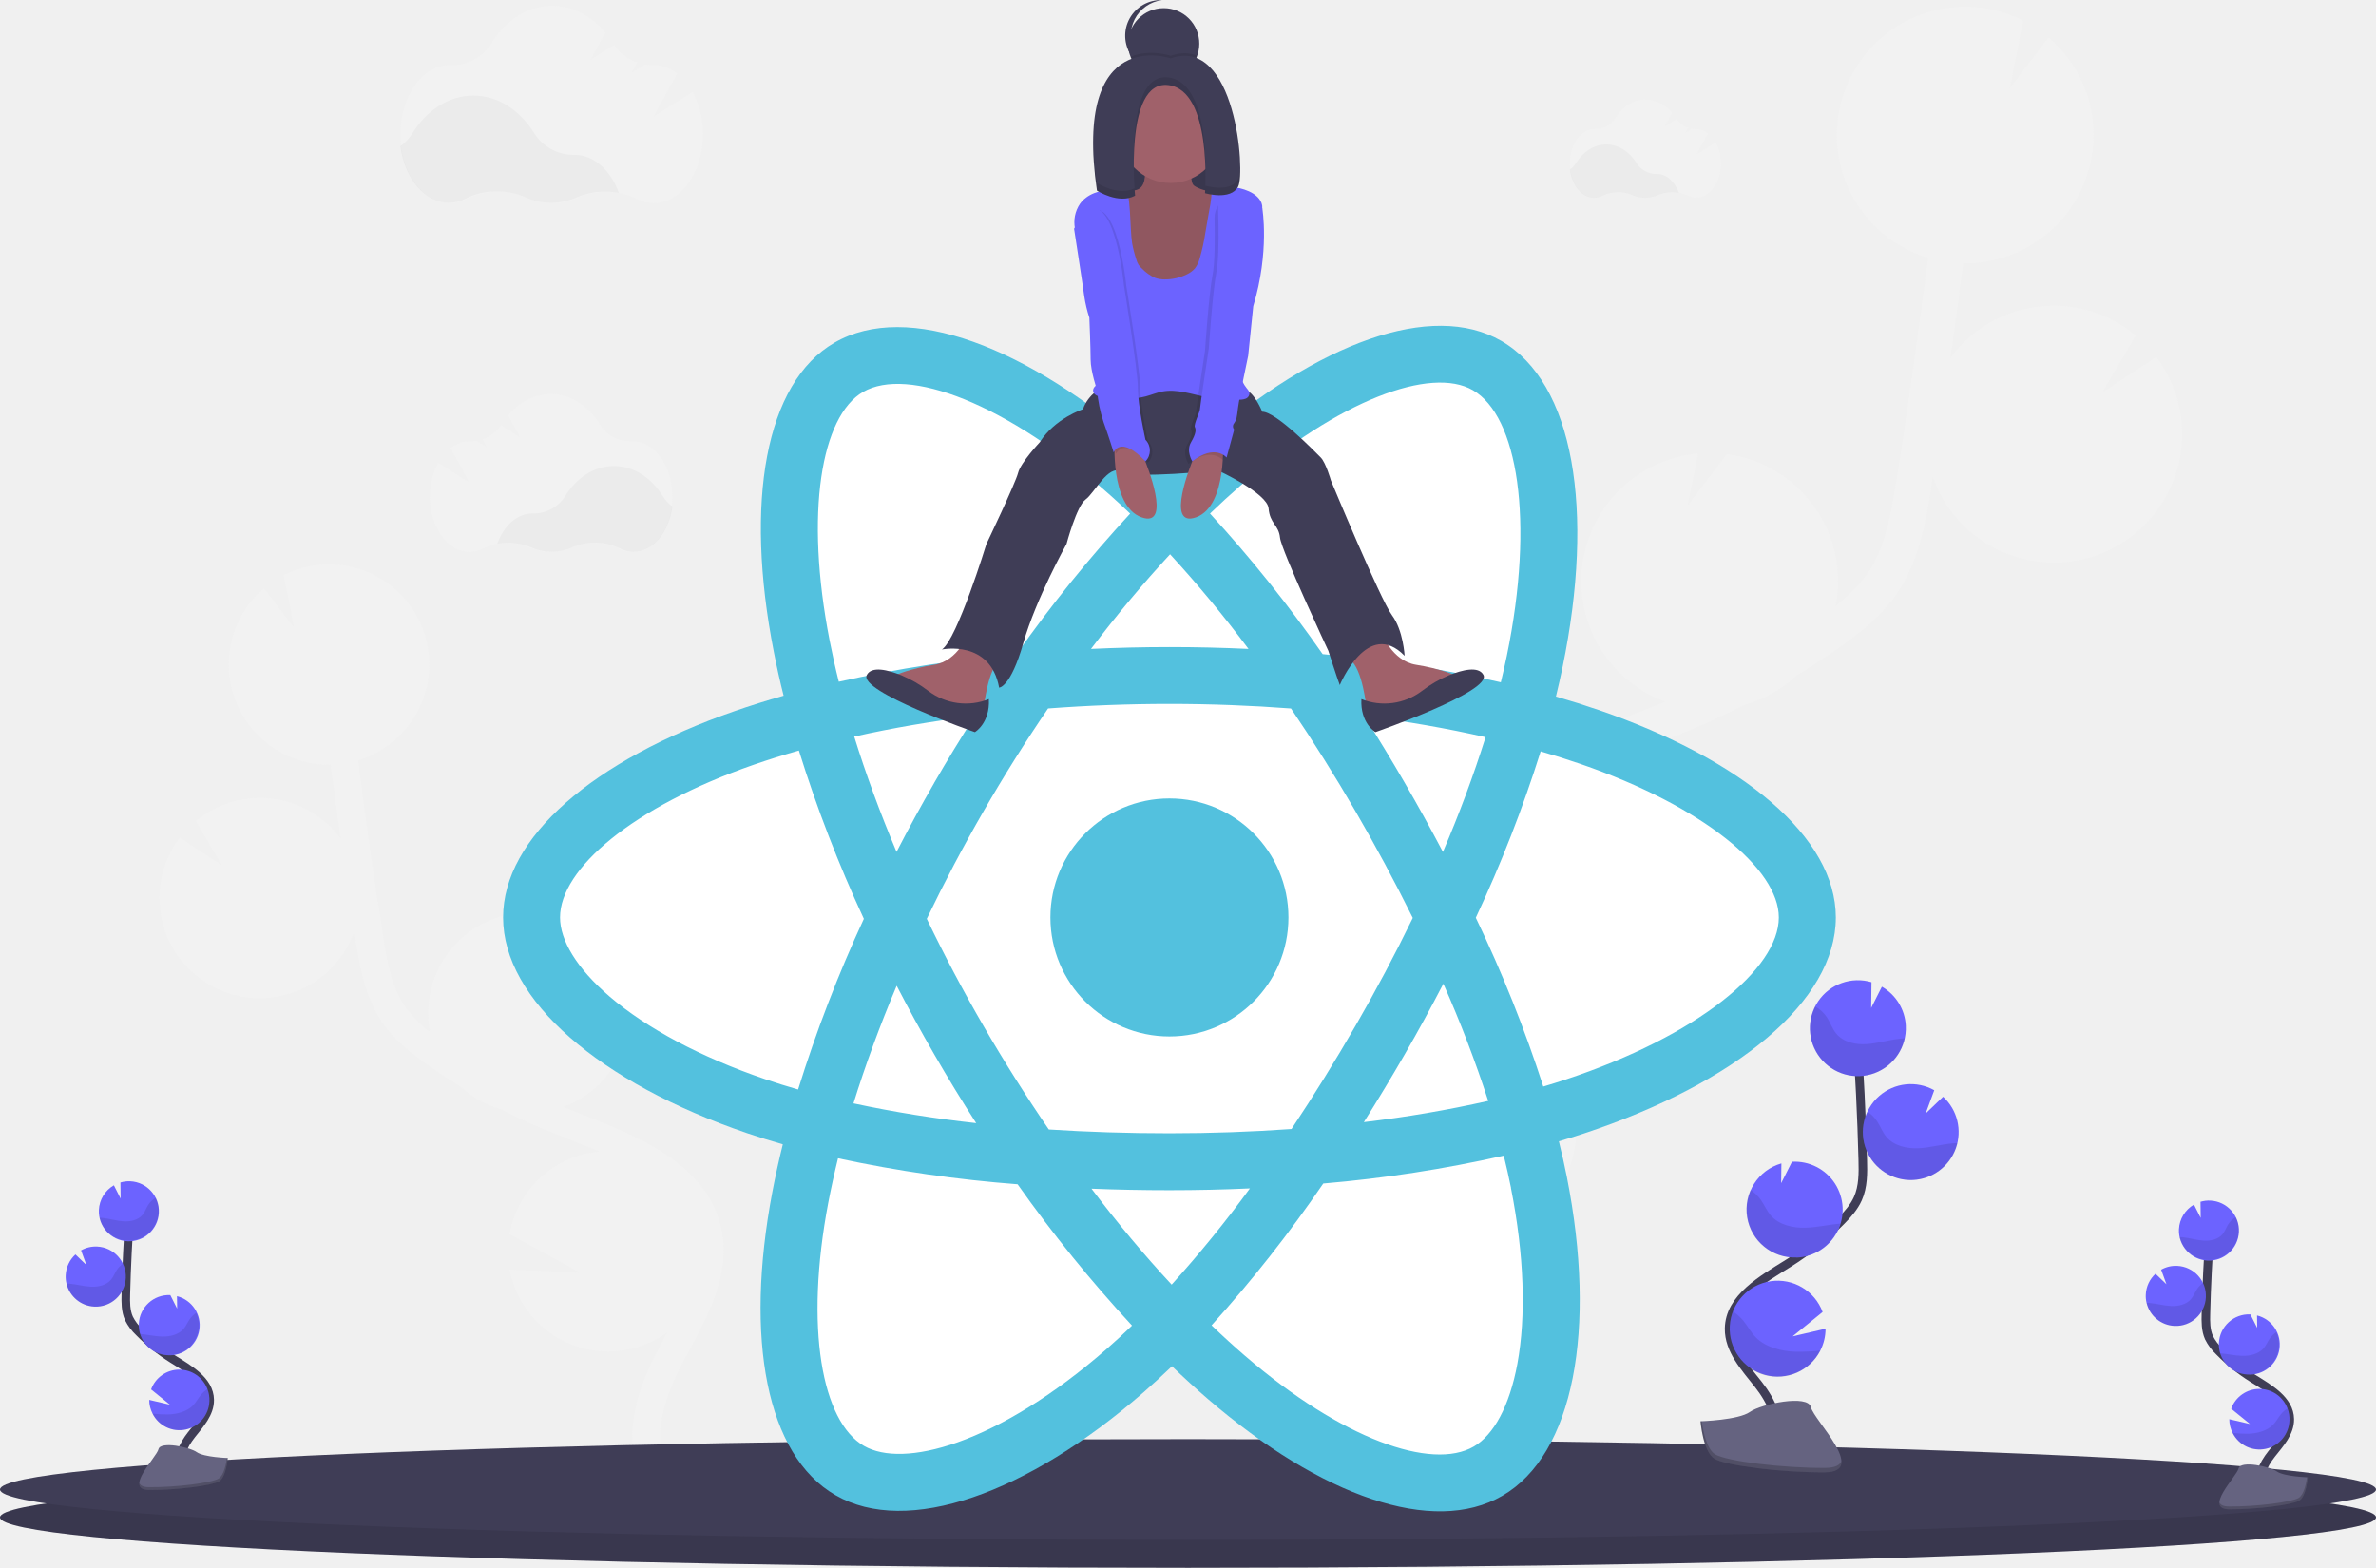
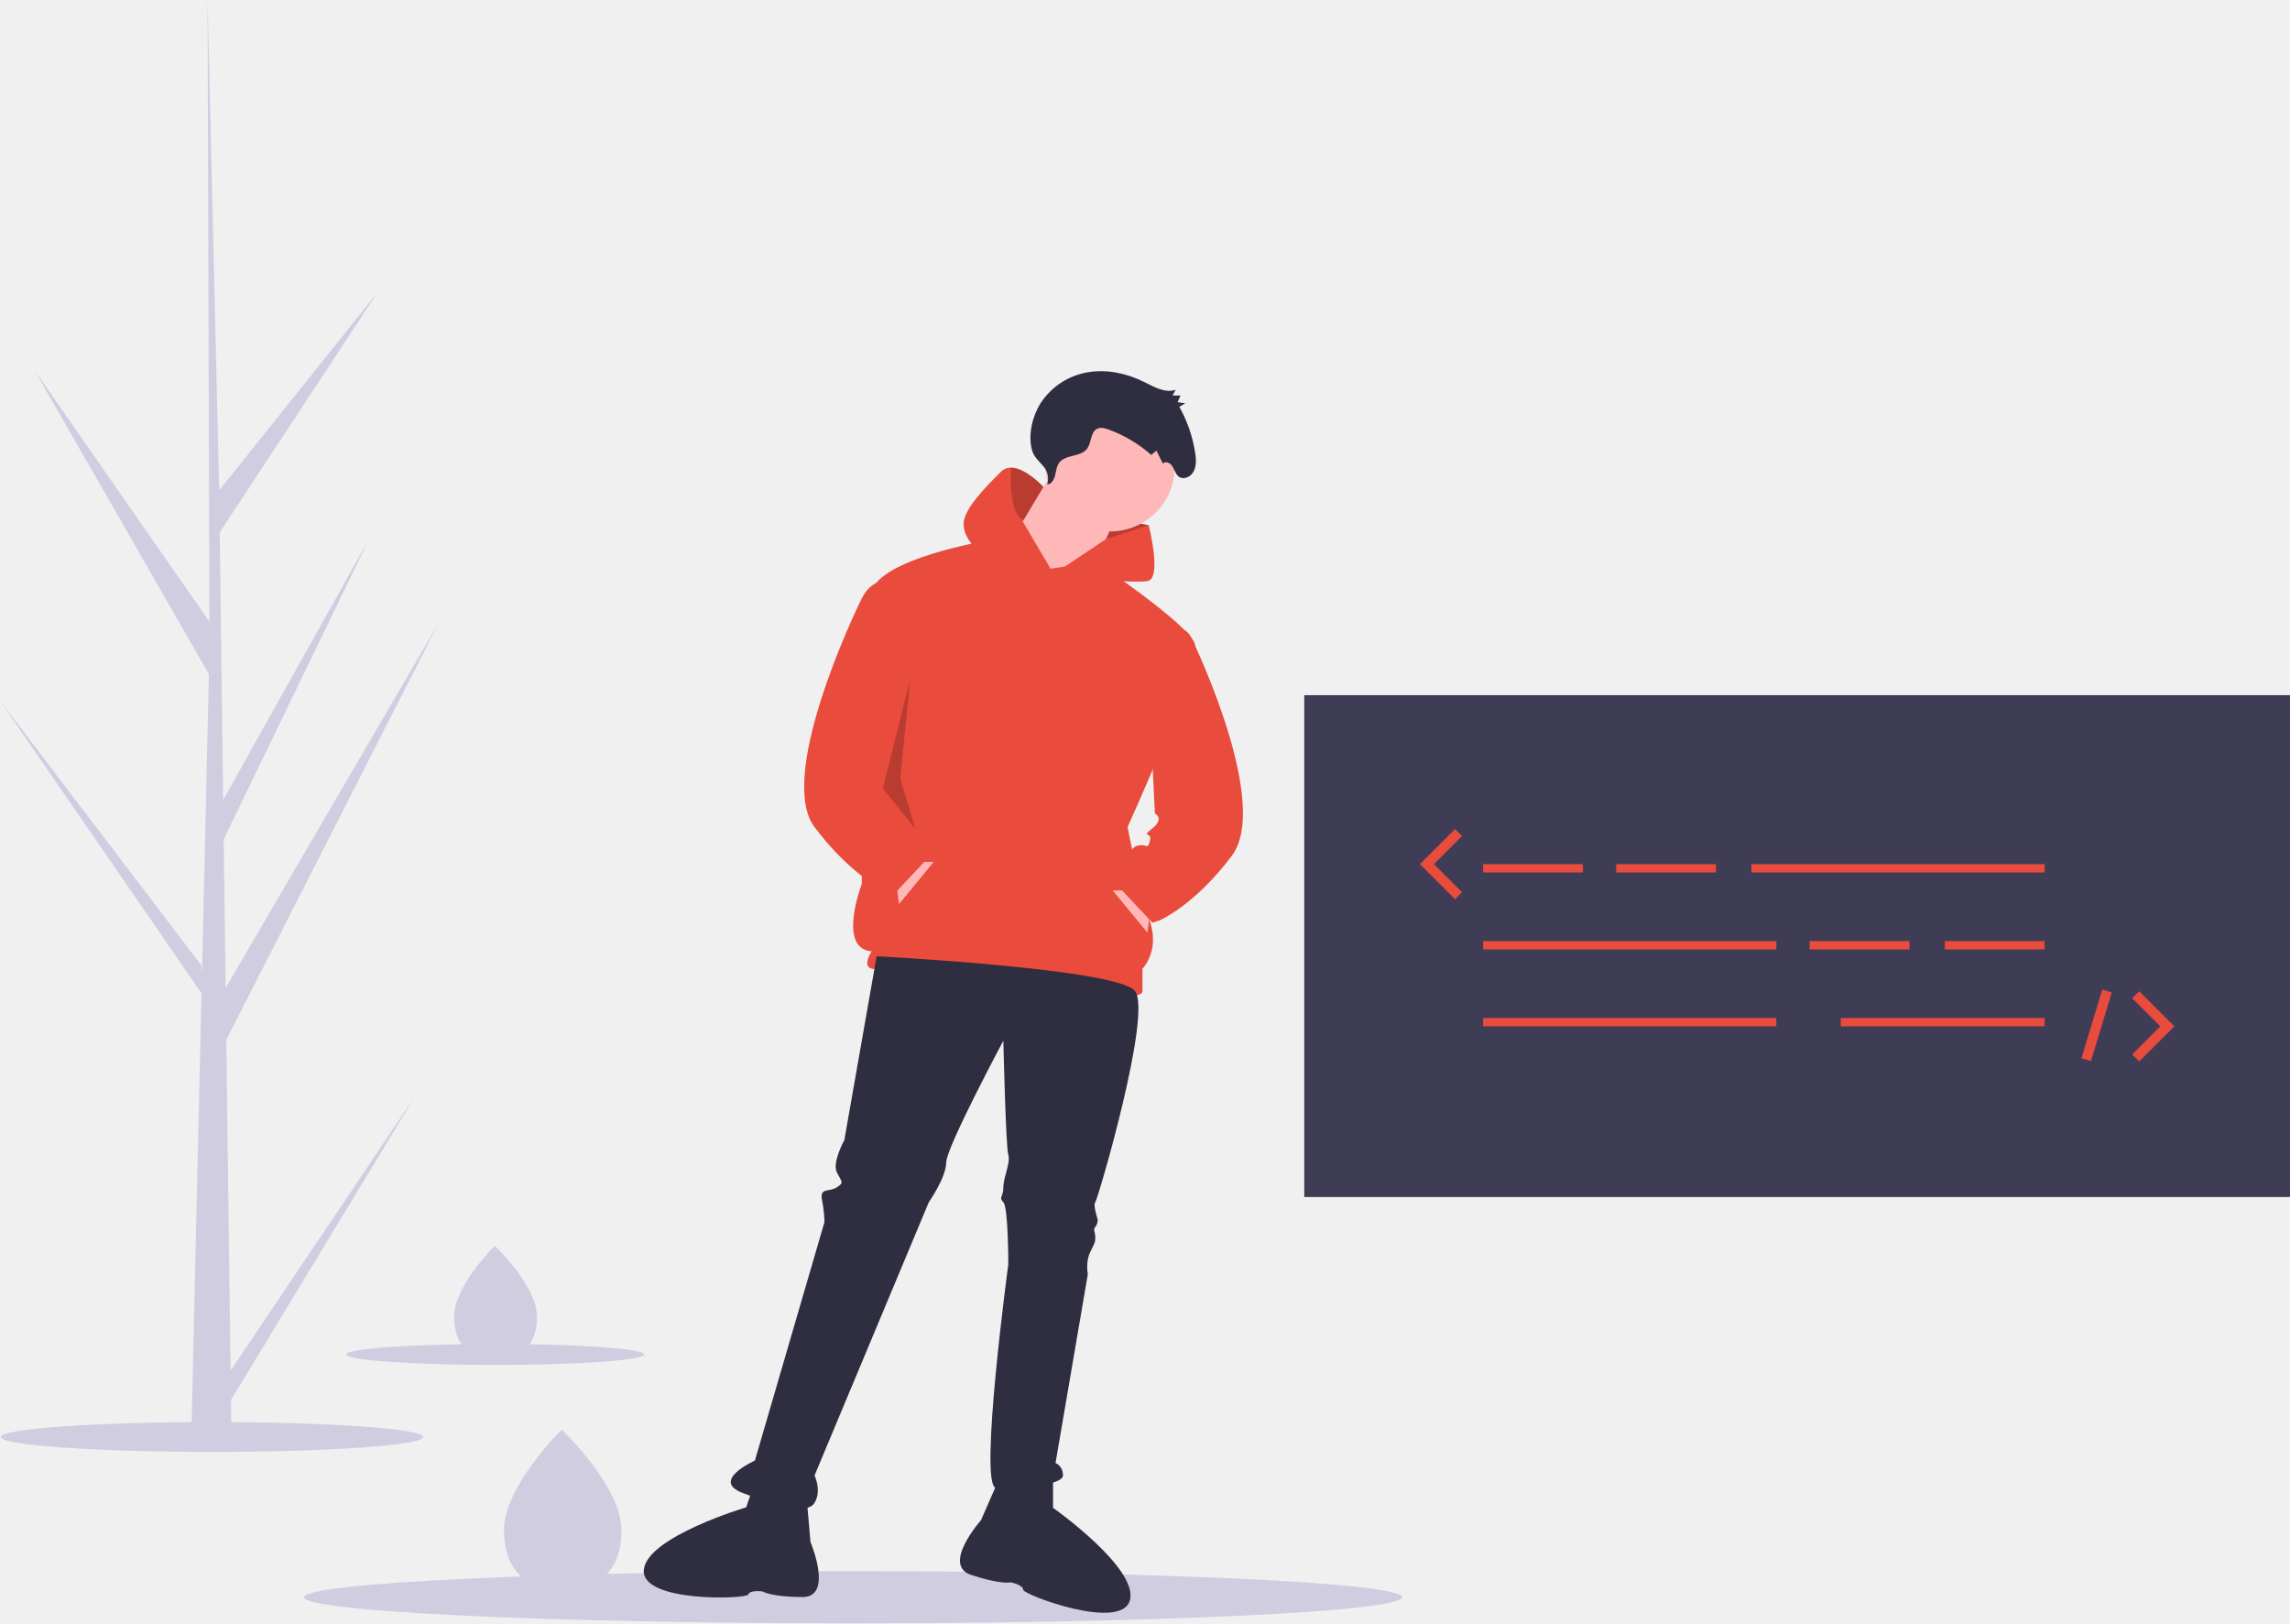
- <svg xmlns="http://www.w3.org/2000/svg" id="a75d69e6-d07c-4db3-9c83-72b2470e5561" data-name="Layer 1" width="1108" height="731.18" viewBox="0 0 1108 731.18">
-   <path d="M813.68,415.2l6.89-2.7c.66-.26,1.31-.54,2-.81a59.85,59.85,0,0,1,15.28-115.77l-4.8,24.2,18.22-23.92.16,0a59.87,59.87,0,0,1,51.16,67.45c-.15,1.13-.39,2.23-.6,3.34,5.61-4.43,10.87-9.32,14.81-15,8-11.54,10.71-25.76,13.47-43.17,5.47-34.48,10.4-69.34,14.84-104.18a59.83,59.83,0,0,1-42-65.36c.25-1.82.6-3.59,1-5.34.1-.44.2-.88.31-1.31.43-1.69.91-3.35,1.47-5,.09-.27.21-.52.3-.78.5-1.37,1-2.72,1.65-4,.22-.5.44-1,.67-1.47.69-1.43,1.42-2.83,2.22-4.19.27-.45.56-.88.83-1.33.62-1,1.27-2,1.94-2.93.36-.5.71-1,1.08-1.49l.27-.39,0,0a59.81,59.81,0,0,1,74.64-17l-6.24,31.49,18-23.64a59.5,59.5,0,0,1,16.32,68.62h.07c-.17.4-.38.78-.55,1.18-.33.74-.67,1.47-1,2.2-.46.93-1,1.84-1.45,2.74-.38.68-.75,1.36-1.16,2-.59,1-1.23,1.9-1.87,2.83-.38.54-.73,1.1-1.12,1.63-1,1.39-2.12,2.72-3.26,4-.4.45-.83.86-1.25,1.3-.81.86-1.62,1.71-2.48,2.52-.53.5-1.09,1-1.64,1.46-.79.7-1.6,1.38-2.43,2-.59.47-1.19.92-1.79,1.36-.87.63-1.75,1.22-2.64,1.81-.6.39-1.2.78-1.81,1.15-1,.61-2.05,1.17-3.1,1.72-.53.27-1,.57-1.59.83-1.58.77-3.2,1.48-4.85,2.11-.31.12-.64.21-.95.32-1.38.5-2.77,1-4.18,1.35-.61.17-1.23.31-1.85.46-1.15.28-2.31.54-3.48.76q-1,.18-2.07.33c-1.15.17-2.31.3-3.48.4-.69.06-1.37.12-2.07.16-1.26.06-2.53.07-3.8.06a2.08,2.08,0,0,0-.25,0q-2.82,22-5.92,44A59.82,59.82,0,0,1,1042,240.88l-15.68,26.58,25.21-16.59a59.68,59.68,0,0,1,11.5,44.16,58.76,58.76,0,0,1-4.5,15.94,59.83,59.83,0,0,1-111.19-4c-.23,1.48-.45,3-.68,4.46-2.44,15.35-5.47,34.46-16.23,50-7.29,10.56-17.33,18.36-27.09,25.22q-9.52,6.7-19.48,12.77a59.85,59.85,0,0,1-24.53,13.74q-16,8.19-32.69,14.81l-6.95,2.72c-6.25,2.44-12.65,4.94-19,7.6,1,.09,2,.17,3,.3a59.9,59.9,0,0,1,50.86,49.05l-42.31,23.11,42.18-1.89A59.16,59.16,0,0,1,843,534.54a59.87,59.87,0,0,1-82.7,11.74l2.1,3.91c1.4,2.58,2.78,5.15,4.12,7.7,18.33,34.74,19.66,64.74,3.75,84.49l-13-10.45c15.49-19.22,3.2-49.77-5.5-66.27-1.32-2.5-2.68-5-4-7.56C736,536.27,722.65,511.53,728,485.2,736,445.5,779.05,428.7,813.68,415.2Z" transform="translate(-46 -84.41)" fill="#f2f2f2" />
-   <path d="M315.6,603.42l-5.38-2.11c-.52-.2-1-.43-1.54-.63a46.75,46.75,0,0,0-11.94-90.42l3.75,18.9-14.22-18.68h-.13a46.76,46.76,0,0,0-40,52.68c.12.89.31,1.74.47,2.61a55.84,55.84,0,0,1-11.56-11.73c-6.23-9-8.37-20.12-10.53-33.71C220.29,493.4,216.45,466.18,213,439a46.72,46.72,0,0,0,32.77-51.05c-.2-1.42-.47-2.8-.79-4.17l-.24-1c-.34-1.32-.71-2.62-1.15-3.88-.07-.21-.16-.41-.24-.61-.39-1.07-.82-2.12-1.28-3.15-.18-.38-.35-.77-.53-1.15-.54-1.11-1.11-2.2-1.73-3.26-.21-.36-.44-.7-.65-1-.49-.78-1-1.55-1.52-2.29-.28-.39-.55-.79-.84-1.17l-.21-.3h0a46.76,46.76,0,0,0-58.29-13.32l4.88,24.6-14.07-18.46a46.48,46.48,0,0,0-12.75,53.59h-.05c.13.31.29.61.43.92.26.58.52,1.15.8,1.72q.54,1.08,1.14,2.13c.29.54.58,1.07.9,1.59.46.75,1,1.48,1.46,2.21.3.42.57.86.88,1.27.8,1.08,1.65,2.12,2.54,3.13.31.35.65.67,1,1,.63.67,1.27,1.33,1.94,2,.41.4.85.77,1.28,1.14q.93.83,1.89,1.59c.46.36.93.71,1.4,1.06.68.49,1.37,1,2.06,1.41.47.31.94.61,1.42.9.79.48,1.6.91,2.42,1.34.42.22.82.45,1.24.66,1.24.6,2.5,1.15,3.79,1.64.24.1.5.16.74.25,1.07.39,2.16.75,3.27,1.06.47.13,1,.24,1.44.35.9.22,1.8.43,2.72.6l1.61.26c.9.13,1.81.23,2.72.31.54.05,1.07.09,1.62.12,1,.05,2,.06,3,.05h.19q2.2,17.22,4.62,34.41a46.71,46.71,0,0,0-67.48-8.14L149.49,488l-19.68-12.95a46.57,46.57,0,0,0-9,34.49A45.8,45.8,0,0,0,124.34,522a46.73,46.73,0,0,0,86.84-3.12c.18,1.15.35,2.32.53,3.48,1.9,12,4.27,26.92,12.67,39.08,5.7,8.24,13.54,14.33,21.16,19.69q7.44,5.24,15.21,10a46.88,46.88,0,0,0,19.16,10.74c8.32,4.26,16.84,8.14,25.54,11.56l5.42,2.13c4.88,1.9,9.88,3.85,14.81,5.93-.78.07-1.57.13-2.36.24A46.77,46.77,0,0,0,283.6,660l33,18-32.94-1.47a46.78,46.78,0,0,0,73.57,29.2c-.55,1-1.09,2-1.64,3.05-1.09,2-2.17,4-3.22,6-14.31,27.13-15.35,50.57-2.92,66l10.13-8.16c-12.1-15-2.5-38.87,4.3-51.76,1-1.95,2.09-3.92,3.16-5.9,9.19-17,19.61-36.37,15.46-56.94C376.29,627.08,342.64,614,315.6,603.42Z" transform="translate(-46 -84.41)" fill="#f2f2f2" />
-   <ellipse cx="554" cy="707.68" rx="554" ry="23.5" fill="#3f3d56" />
-   <ellipse cx="554" cy="707.68" rx="554" ry="23.5" opacity="0.1" />
-   <ellipse cx="554" cy="694.68" rx="554" ry="23.5" fill="#3f3d56" />
-   <path d="M131,770.73c-3-5.51.4-12.26,4.28-17.18s8.61-10,8.51-16.29c-.14-9-9.7-14.31-17.33-19.08a84.78,84.78,0,0,1-15.56-12.51,23,23,0,0,1-4.78-6.4c-1.58-3.52-1.53-7.52-1.43-11.38q.5-19.26,1.9-38.48" transform="translate(-46 -84.41)" fill="none" stroke="#3f3d56" stroke-miterlimit="10" stroke-width="4" />
-   <path d="M92.11,648.7a14,14,0,0,1,7-11.49l3.14,6.21-.09-7.52a13.86,13.86,0,0,1,4.62-.56A14,14,0,1,1,92.11,648.7Z" transform="translate(-46 -84.41)" fill="#6c63ff" />
-   <path d="M117.14,743.7a14,14,0,0,0,26.5-5.76,13.82,13.82,0,0,0-.91-5.69,14,14,0,0,0-26.27.15l8.77,7.13-9.64-2.24A13.89,13.89,0,0,0,117.14,743.7Z" transform="translate(-46 -84.41)" fill="#6c63ff" />
-   <path d="M124.07,716.45a14,14,0,0,0,4.46-27.54l.07,5.79-3.18-6.29h0a14,14,0,0,0-1.31,28.05Z" transform="translate(-46 -84.41)" fill="#6c63ff" />
-   <path d="M90,693.78a14,14,0,0,0,1.32-28,13.88,13.88,0,0,0-7.52,1.78l2.48,6.8-5.11-4.9a14,14,0,0,0-4.53,9.69A13.33,13.33,0,0,0,77,683,14,14,0,0,0,90,693.78Z" transform="translate(-46 -84.41)" fill="#6c63ff" />
-   <path d="M94,652.44c3.24.36,6.39,1.37,9.64,1.57s6.82-.58,8.88-3.1c1.11-1.37,1.66-3.09,2.59-4.57a10.08,10.08,0,0,1,3.54-3.33,14,14,0,1,1-26.24,9.32C92.94,652.35,93.47,652.39,94,652.44Z" transform="translate(-46 -84.41)" opacity="0.1" />
-   <path d="M90,693.78a14,14,0,0,0,13.35-20,10.4,10.4,0,0,0-2.82,2.83c-1,1.51-1.61,3.25-2.78,4.64-2.19,2.57-5.92,3.41-9.31,3.25s-6.66-1.11-10-1.42c-.47,0-.94-.08-1.41-.09A14,14,0,0,0,90,693.78Z" transform="translate(-46 -84.41)" opacity="0.1" />
-   <path d="M124.07,716.45a14,14,0,0,0,13.47-19.76,11.36,11.36,0,0,0-3,2.85c-1.09,1.54-1.77,3.31-3,4.73-2.36,2.64-6.34,3.57-9.93,3.48s-6.82-.93-10.28-1.19A14,14,0,0,0,124.07,716.45Z" transform="translate(-46 -84.41)" opacity="0.1" />
-   <path d="M117.14,743.7a14,14,0,0,0,26.5-5.76,13.82,13.82,0,0,0-.91-5.69,14,14,0,0,0-3.08,2.74c-1.34,1.63-2.21,3.47-3.76,5-2.87,2.82-7.5,4-11.62,4.09A62.35,62.35,0,0,1,117.14,743.7Z" transform="translate(-46 -84.41)" opacity="0.1" />
-   <path d="M152.19,764.39s-11.08-.34-14.41-2.72-17-5.22-17.87-1.4-16.65,19-4.14,19.06,29.06-2,32.39-4S152.19,764.39,152.19,764.39Z" transform="translate(-46 -84.41)" fill="#656380" />
-   <path d="M115.54,778c12.51.1,29.06-2,32.4-4,2.53-1.54,3.54-7.09,3.88-9.65l.37,0s-.7,8.93-4,11-19.89,4.08-32.39,4c-3.61,0-4.86-1.31-4.79-3.22C111.48,777.26,112.86,778,115.54,778Z" transform="translate(-46 -84.41)" opacity="0.2" />
-   <path d="M1101,779.73c-3-5.51.4-12.26,4.28-17.18s8.61-10,8.51-16.29c-.14-9-9.7-14.31-17.33-19.08a84.78,84.78,0,0,1-15.56-12.51,23,23,0,0,1-4.78-6.4c-1.58-3.52-1.53-7.52-1.43-11.38q.49-19.26,1.9-38.48" transform="translate(-46 -84.41)" fill="none" stroke="#3f3d56" stroke-miterlimit="10" stroke-width="4" />
-   <path d="M1062.11,657.7a14,14,0,0,1,7-11.49l3.14,6.21-.09-7.52a13.86,13.86,0,0,1,4.62-.56,14,14,0,1,1-14.68,13.36Z" transform="translate(-46 -84.41)" fill="#6c63ff" />
-   <path d="M1087.14,752.7a14,14,0,0,0,26.5-5.76,13.82,13.82,0,0,0-.91-5.69,14,14,0,0,0-26.27.15l8.77,7.13-9.64-2.24A13.89,13.89,0,0,0,1087.14,752.7Z" transform="translate(-46 -84.41)" fill="#6c63ff" />
-   <path d="M1094.07,725.45a14,14,0,0,0,4.46-27.54l.07,5.79-3.18-6.29h0a14,14,0,0,0-1.31,28.05Z" transform="translate(-46 -84.41)" fill="#6c63ff" />
-   <path d="M1060,702.78a14,14,0,0,0,1.32-28,13.88,13.88,0,0,0-7.52,1.78l2.48,6.8-5.11-4.9a14,14,0,0,0-4.53,9.69A13.33,13.33,0,0,0,1047,692,14,14,0,0,0,1060,702.78Z" transform="translate(-46 -84.41)" fill="#6c63ff" />
-   <path d="M1064,661.44c3.24.36,6.39,1.37,9.64,1.57s6.82-.58,8.88-3.1c1.11-1.37,1.66-3.09,2.59-4.57a10.08,10.08,0,0,1,3.54-3.33,14,14,0,1,1-26.24,9.32C1062.94,661.35,1063.47,661.39,1064,661.44Z" transform="translate(-46 -84.41)" opacity="0.1" />
-   <path d="M1060,702.78a14,14,0,0,0,13.35-20,10.4,10.4,0,0,0-2.82,2.83c-1,1.51-1.61,3.25-2.78,4.64-2.19,2.57-5.92,3.41-9.31,3.25s-6.66-1.11-10-1.42c-.47,0-.94-.08-1.41-.09A14,14,0,0,0,1060,702.78Z" transform="translate(-46 -84.41)" opacity="0.1" />
-   <path d="M1094.07,725.45a14,14,0,0,0,13.47-19.76,11.36,11.36,0,0,0-3,2.85c-1.09,1.54-1.77,3.31-3,4.73-2.36,2.64-6.34,3.57-9.93,3.48s-6.82-.93-10.28-1.19A14,14,0,0,0,1094.07,725.45Z" transform="translate(-46 -84.41)" opacity="0.1" />
-   <path d="M1087.14,752.7a14,14,0,0,0,26.5-5.76,13.82,13.82,0,0,0-.91-5.69,14,14,0,0,0-3.08,2.74c-1.34,1.63-2.21,3.47-3.76,5-2.87,2.82-7.5,4-11.62,4.09A62.35,62.35,0,0,1,1087.14,752.7Z" transform="translate(-46 -84.41)" opacity="0.1" />
-   <path d="M1122.19,773.39s-11.08-.34-14.41-2.72-17-5.22-17.87-1.4-16.65,19-4.14,19.06,29.06-2,32.39-4S1122.19,773.39,1122.19,773.39Z" transform="translate(-46 -84.41)" fill="#656380" />
-   <path d="M1085.54,787c12.51.1,29.06-2,32.4-4,2.53-1.54,3.54-7.09,3.88-9.65l.37,0s-.7,8.93-4,11-19.89,4.08-32.39,4c-3.61,0-4.86-1.31-4.79-3.22C1081.48,786.26,1082.86,787,1085.54,787Z" transform="translate(-46 -84.41)" opacity="0.2" />
-   <path d="M791.57,415.56q-9.92-3.4-20-6.3,1.66-6.79,3.09-13.65c15.14-73.51,5.24-132.73-28.57-152.22-32.42-18.7-85.44.8-139,47.39q-7.92,6.92-15.47,14.2-5.07-4.85-10.3-9.51C525.21,245.64,469,224.65,435.18,244.2c-32.39,18.75-42,74.42-28.35,144.09q2,10.35,4.59,20.58c-7.95,2.26-15.64,4.67-23,7.24C322.63,439,280.61,475,280.61,512.29c0,38.51,45.11,77.14,113.64,100.56q8.34,2.83,16.8,5.26-2.74,11-4.88,22.18c-13,68.46-2.84,122.82,29.46,141.45C469,801,525,781.2,579.52,733.54c4.31-3.77,8.63-7.77,13-11.95q8.18,7.89,16.79,15.32c52.82,45.45,105,63.81,137.26,45.12,33.33-19.29,44.16-77.69,30.1-148.73q-1.6-8.14-3.73-16.61,5.91-1.74,11.56-3.61c71.24-23.6,117.6-61.76,117.6-100.79,0-37.43-43.38-73.62-110.5-96.73Z" transform="translate(-46 -84.41)" fill="#53c1de" />
-   <path d="M776.12,587.88c-3.4,1.13-6.88,2.21-10.44,3.27a621.6,621.6,0,0,0-31.47-78.73,623.06,623.06,0,0,0,30.25-77.58c6.35,1.84,12.53,3.78,18.47,5.83,57.51,19.79,92.59,49.06,92.59,71.62,0,24-37.89,55.21-99.4,75.59ZM750.6,638.46c6.22,31.41,7.1,59.81,3,82-3.7,19.95-11.14,33.25-20.34,38.58-19.59,11.33-61.47-3.4-106.64-42.27q-7.77-6.69-15.63-14.25a624.23,624.23,0,0,0,52.09-66.14,620.2,620.2,0,0,0,84.17-13q1.9,7.68,3.37,15ZM492.48,757.1c-19.14,6.76-34.38,6.95-43.59,1.64-19.6-11.31-27.75-55-16.63-113.5q2-10.37,4.53-20.63a625.79,625.79,0,0,0,83.75,12.13,645.09,645.09,0,0,0,53.35,65.9q-5.79,5.61-11.84,10.91c-24.11,21.08-48.28,36-69.57,43.55ZM402.84,587.73c-30.31-10.36-55.33-23.82-72.49-38.5-15.41-13.2-23.19-26.31-23.19-36.94,0-22.63,33.74-51.5,90-71.11q10.6-3.69,21.39-6.73a637.08,637.08,0,0,0,30.29,78.48,646.29,646.29,0,0,0-30.66,79.6Q410.44,590.32,402.84,587.73Zm30.05-204.54c-11.68-59.69-3.93-104.72,15.59-116,20.79-12,66.76,5.12,115.22,48.15,3.1,2.75,6.21,5.63,9.32,8.6a635.89,635.89,0,0,0-52.93,65.52,648.42,648.42,0,0,0-82.93,12.89q-2.39-9.52-4.27-19.15ZM701,449.38q-9.11-15.74-18.89-31.08c19.83,2.51,38.82,5.83,56.66,9.91a565.54,565.54,0,0,1-19.89,53.51q-8.61-16.35-17.88-32.34ZM591.64,342.91a569.3,569.3,0,0,1,36.57,44.14q-36.71-1.73-73.45,0c12.07-15.92,24.44-30.72,36.88-44.13Zm-110,106.65q-9.15,15.87-17.55,32.14c-7.73-18.33-14.34-36.36-19.74-53.77,17.73-4,36.64-7.21,56.34-9.68Q490.77,433.69,481.62,449.56Zm19.61,158.65A564.64,564.64,0,0,1,444,599c5.49-17.71,12.25-36.13,20.15-54.86q8.43,16.29,17.61,32.16Q491.1,592.49,501.23,608.21Zm91.14,75.33C579.79,670,567.24,655,555,638.79q17.85.71,36.36.71,19,0,37.51-.84A563.94,563.94,0,0,1,592.37,683.54ZM719.08,543.19A562.82,562.82,0,0,1,740,597.85a561.35,561.35,0,0,1-58,9.89q9.85-15.63,19.08-31.63,9.38-16.26,18-32.92Zm-41,19.66q-14.12,24.52-29.81,48.1c-18.44,1.32-37.49,2-56.91,2s-38.15-.6-56.27-1.78Q519,587.67,504.7,563t-26.51-50.08q12.27-25.53,26.43-50.1h0q14.14-24.56,30.13-48c18.49-1.4,37.43-2.13,56.59-2.13s38.22.74,56.69,2.14q15.81,23.37,30,47.81t26.79,49.87q-12.45,25.62-26.71,50.3Zm54.77-296.46c20.81,12,28.9,60.4,15.83,123.87q-1.29,6.19-2.8,12.35a635.74,635.74,0,0,0-83.09-13.13,625.16,625.16,0,0,0-52.53-65.56q7-6.74,14.29-13.11c45.88-39.93,88.76-55.69,108.3-44.42Z" transform="translate(-46 -84.41)" fill="#fff" />
-   <path d="M591.34,456.79a55.5,55.5,0,1,1-55.5,55.5,55.49,55.49,0,0,1,55.5-55.5" transform="translate(-46 -84.41)" fill="#53c1de" />
-   <path d="M605.26,104.81a16.6,16.6,0,1,1-16.6-16.6A16.52,16.52,0,0,1,605.26,104.81Z" transform="translate(-46 -84.41)" fill="#3f3d56" />
-   <path d="M575.4,109a16.62,16.62,0,0,1,12.49-24.54,16.6,16.6,0,1,0,1.41,33.07A16.6,16.6,0,0,1,575.4,109Z" transform="translate(-46 -84.41)" fill="#3f3d56" />
-   <rect x="521.91" y="43.52" width="44.47" height="69.37" fill="#3f3d56" />
-   <rect x="521.91" y="43.52" width="44.47" height="69.37" opacity="0.1" />
-   <path d="M497.66,379.61s-4.75,13.05-16,14.83-17.79,4.74-17.79,4.74l26.68,17.19,14.23-1.78s1.78-18.38,7.71-22.53S497.66,379.61,497.66,379.61Z" transform="translate(-46 -84.41)" fill="#a0616a" />
-   <path d="M690.34,379.61s4.75,13.05,16,14.83,17.79,4.74,17.79,4.74l-26.68,17.19-14.23-1.78s-1.78-18.38-7.71-22.53S690.34,379.61,690.34,379.61Z" transform="translate(-46 -84.41)" fill="#a0616a" />
-   <path d="M560.5,264.59s-7.11,3.56-9.48,10.68c0,0-13,4.15-20.16,15.41,0,0-8.9,9.49-10.08,14.23S506,338.11,506,338.11s-13.64,44.47-20.75,49.21c0,0,22.53-4.74,26.68,17.79,0,0,5.33,0,11.26-20.75s20.16-46.25,20.16-46.25,4.74-17.78,8.89-20.75,10.67-16.6,16.6-13,45.06-.6,45.06-.6S637,314.4,637.58,321.51s4.74,7.71,5.33,13.64,22.53,52.76,22.53,52.76,4.15,13,5.34,16c0,0,13-31.42,30.24-13.63,0,0-.6-11.86-5.93-19s-28.46-62.84-28.46-62.84-2.37-8.3-4.74-10.67-20.76-21.35-27.28-21.35c0,0-3.55-8.89-7.7-10.08Z" transform="translate(-46 -84.41)" fill="#3f3d56" />
-   <path d="M507.14,410.44a28.89,28.89,0,0,1-28.22-3.79,56.37,56.37,0,0,0-12.59-7.3c-6.29-2.54-13.81-4.42-16.1-.17-4.15,7.71,50.39,26.68,50.39,26.68S507.74,421.71,507.14,410.44Z" transform="translate(-46 -84.41)" fill="#3f3d56" />
-   <path d="M680.86,410.44a28.89,28.89,0,0,0,28.22-3.79,56.37,56.37,0,0,1,12.59-7.3c6.29-2.54,13.81-4.42,16.1-.17,4.15,7.71-50.39,26.68-50.39,26.68S680.26,421.71,680.86,410.44Z" transform="translate(-46 -84.41)" fill="#3f3d56" />
-   <path d="M579.88,167.08c-.22,2.06-.9,4.29-2.66,5.38-1.44.9-3.26.83-4.92,1.17a11.46,11.46,0,0,0-7.82,6.77,17.51,17.51,0,0,0-.75,10.55,39.22,39.22,0,0,0,1.52,5.06c1.74,4.92,3.84,9.8,7.09,13.89a59,59,0,0,0,9.3,8.77c2.11,1.72,4.29,3.47,6.89,4.28a21.75,21.75,0,0,0,5.4.72c2.25.1,4.65.17,6.6-.95,3-1.73,3.89-5.55,5.52-8.62,1.38-2.6,3.44-4.81,4.73-7.46a29.49,29.49,0,0,0,2-6.52l2.77-12.3c1-4.47,1.92-9.51-.59-13.34a2.28,2.28,0,0,0-.74-.77,2.79,2.79,0,0,0-1.52-.15,16.44,16.44,0,0,1-9.15-2.09,3.93,3.93,0,0,1-1.15-.9,4.72,4.72,0,0,1-.7-2.12,22.2,22.2,0,0,0-1.28-4.45,3,3,0,0,0-.87-1.34,3.15,3.15,0,0,0-1.41-.47,114.47,114.47,0,0,0-12.93-1.35c-1.42-.07-3.56-.64-4.54.62S580,165.58,579.88,167.08Z" transform="translate(-46 -84.41)" fill="#a0616a" />
-   <path d="M579.88,167.08c-.22,2.06-.9,4.29-2.66,5.38-1.44.9-3.26.83-4.92,1.17a11.46,11.46,0,0,0-7.82,6.77,17.51,17.51,0,0,0-.75,10.55,39.22,39.22,0,0,0,1.52,5.06c1.74,4.92,3.84,9.8,7.09,13.89a59,59,0,0,0,9.3,8.77c2.11,1.72,4.29,3.47,6.89,4.28a21.75,21.75,0,0,0,5.4.72c2.25.1,4.65.17,6.6-.95,3-1.73,3.89-5.55,5.52-8.62,1.38-2.6,3.44-4.81,4.73-7.46a29.49,29.49,0,0,0,2-6.52l2.77-12.3c1-4.47,1.92-9.51-.59-13.34a2.28,2.28,0,0,0-.74-.77,2.79,2.79,0,0,0-1.52-.15,16.44,16.44,0,0,1-9.15-2.09,3.93,3.93,0,0,1-1.15-.9,4.72,4.72,0,0,1-.7-2.12,22.2,22.2,0,0,0-1.28-4.45,3,3,0,0,0-.87-1.34,3.15,3.15,0,0,0-1.41-.47,114.47,114.47,0,0,0-12.93-1.35c-1.42-.07-3.56-.64-4.54.62S580,165.58,579.88,167.08Z" transform="translate(-46 -84.41)" opacity="0.1" />
-   <path d="M571.85,174.15a26.93,26.93,0,0,0-7.13-1.12c-5.72-.14-11.84,1.83-15.14,6.5A15.34,15.34,0,0,0,547.29,191a23.57,23.57,0,0,0,5.2,10.66,32,32,0,0,1,4,5.24c1.58,3,1.63,6.59,2.06,10,1,8.12,4.46,15.75,5.83,23.82s.19,17.42-6.18,22.55c-1.07.86-2.37,1.77-2.46,3.14-.14,2.19,2.71,3.12,4.9,3.33,6.55.62,13.27,1.23,19.63-.46,2.63-.7,5.17-1.79,7.85-2.29,6.8-1.27,13.64,1.34,20.45,2.59a90.61,90.61,0,0,0,14.91,1.21,7.94,7.94,0,0,0,3.43-.45,2.75,2.75,0,0,0,1.74-2.74,4.76,4.76,0,0,0-1.18-2c-3.44-4.25-4.49-9.9-5.43-15.29l-3.15-18.11c-1.69-9.68-3.26-20.2,1.32-28.89,3.29-6.25,9.36-10.65,12.83-16.8a9.84,9.84,0,0,0,1.55-6.28c-.52-3.09-3.31-5.3-6.17-6.59A23.21,23.21,0,0,0,611,173c.1,4.33-1,8.71-1.71,13l-1.21,7a88.83,88.83,0,0,1-2.71,12.2,12.85,12.85,0,0,1-2.17,4.42,11.43,11.43,0,0,1-3.83,2.79,22.83,22.83,0,0,1-10.14,2.32,13.54,13.54,0,0,1-4.48-.69,19,19,0,0,1-6.17-4.34,10.11,10.11,0,0,1-1.63-1.77,9.93,9.93,0,0,1-1.11-2.67,55.42,55.42,0,0,1-1.91-7.48c-.3-1.94-.4-3.91-.54-5.87C573,186.12,573,179.72,571.85,174.15Z" transform="translate(-46 -84.41)" fill="#6c63ff" />
-   <path d="M565.84,288.9s-2.37,31.43,12.45,36.76,1.78-26.09,1.78-26.09l-4.75-9.48Z" transform="translate(-46 -84.41)" fill="#a0616a" />
-   <path d="M616.23,288.9s2.37,31.43-12.45,36.76S602,299.57,602,299.57l4.75-9.48Z" transform="translate(-46 -84.41)" fill="#a0616a" />
-   <path d="M552.79,184l-4.74,7.71s4.15,26.68,4.74,31.42a62.2,62.2,0,0,0,2.38,10.08s.59,14.23.59,19.57,3,14.23,3,14.23a64.82,64.82,0,0,0,3,14.82c2.37,6.52,4.74,14.23,4.74,14.23s3-8.3,14.82,4.15a7.18,7.18,0,0,0,0-10.08s-3.55-16-3.55-24.31-6.53-48-6.53-48S567,172.7,552.79,184Z" transform="translate(-46 -84.41)" opacity="0.1" />
-   <path d="M551.61,183.37l-4.74,7.71s4.15,26.68,4.74,31.42A61.84,61.84,0,0,0,554,232.58s.59,14.23.59,19.56,3,14.23,3,14.23a64.53,64.53,0,0,0,3,14.82c2.37,6.53,4.75,14.23,4.75,14.23s3-8.3,14.82,4.15a7.18,7.18,0,0,0,0-10.07s-3.56-16-3.56-24.31-6.52-48-6.52-48S565.84,172.1,551.61,183.37Z" transform="translate(-46 -84.41)" fill="#6c63ff" />
-   <path d="M629.87,179.22l3,3.53s3.49,20.18-4.22,45.68l-2.37,23.12s-4.15,19.57-4.74,24.31-.59,5.33-1.78,7.11a2.29,2.29,0,0,0,0,3l-3.56,13s-5.33-6.52-16,1.78c0,0-3-4.74-.6-8.89s2.37-5.93,1.78-7.12,2.37-7.11,2.37-8.3S607.93,248,607.93,248s1.78-26.68,3.56-35.57c1.09-5.47,1.07-17.66.88-26.24-.19-8.94,10.63-13.78,17-7.5C629.52,178.85,629.7,179,629.87,179.22Z" transform="translate(-46 -84.41)" opacity="0.1" />
-   <path d="M631.65,178l3,3.53s3.49,20.19-4.22,45.68l-2.37,23.12s-4.15,19.57-4.74,24.31-.6,5.34-1.78,7.12a2.28,2.28,0,0,0,0,3L618,297.8s-5.33-6.53-16,1.77c0,0-3-4.74-.59-8.89s2.37-5.93,1.78-7.11,2.37-7.12,2.37-8.3,4.15-28.46,4.15-28.46,1.78-26.68,3.56-35.58.59-35.57.59-35.57S623.35,169.14,631.65,178Z" transform="translate(-46 -84.41)" fill="#6c63ff" />
-   <circle cx="545.92" cy="61.61" r="23.72" fill="#a0616a" />
-   <path d="M604.29,110.41a16.6,16.6,0,0,1-31.09.44c9.26-3.73,18.72-.41,18.72-.41C596.65,108.78,600.75,108.93,604.29,110.41Z" transform="translate(-46 -84.41)" opacity="0.1" />
-   <path d="M591.92,111.63s-45.65-16-34.38,61.66c0,0,10.08,6.52,17.78,2.37,0,0-5.33-53.95,15.42-51.58s17.19,50.4,17.19,50.4,11.86,3.55,15.42-3S622.16,101,591.92,111.63Z" transform="translate(-46 -84.41)" fill="#3f3d56" />
-   <path d="M590.74,120.52c-14.24-1.62-16.2,23.27-16,39.05.17-15.69,2.81-37,16-35.49,14.81,1.69,17.24,26.66,17.41,40.8C608.32,151.9,606.9,122.37,590.74,120.52Z" transform="translate(-46 -84.41)" opacity="0.1" />
-   <path d="M557.54,169.73a159.38,159.38,0,0,1-1.77-20.53,152.12,152.12,0,0,0,1.77,24.09s10.08,6.52,17.78,2.37c0,0-.12-1.28-.26-3.43C567.39,176.1,557.54,169.73,557.54,169.73Z" transform="translate(-46 -84.41)" opacity="0.1" />
-   <path d="M623.35,168c-3.32,6.08-13.83,3.41-15.25,3-.07,2.2-.17,3.52-.17,3.52s11.86,3.55,15.42-3c.73-1.34,1.11-5.13,1-10.2C624.25,164.57,623.9,167,623.35,168Z" transform="translate(-46 -84.41)" opacity="0.1" />
-   <path d="M872.73,757.37c4.74-8.78-.64-19.54-6.82-27.37s-13.73-16-13.57-26c.23-14.35,15.45-22.81,27.62-30.42a134.77,134.77,0,0,0,24.79-19.93c3-3.05,5.87-6.31,7.62-10.21,2.52-5.6,2.45-12,2.29-18.12q-.79-30.71-3-61.34" transform="translate(-46 -84.41)" fill="none" stroke="#3f3d56" stroke-miterlimit="10" stroke-width="4" />
-   <path d="M934.74,562.9a22.31,22.31,0,0,0-11.16-18.32l-5,9.9.15-12a22.37,22.37,0,1,0,16,20.41Z" transform="translate(-46 -84.41)" fill="#6c63ff" />
-   <path d="M894.86,714.29a22.36,22.36,0,1,1,1.08-18l-14,11.37,15.37-3.57A22.25,22.25,0,0,1,894.86,714.29Z" transform="translate(-46 -84.41)" fill="#6c63ff" />
-   <path d="M883.81,670.86A22.37,22.37,0,0,1,876.72,627l-.12,9.22,5.06-10h.06a22.37,22.37,0,1,1,2.09,44.69Z" transform="translate(-46 -84.41)" fill="#6c63ff" />
-   <path d="M938.11,634.73A22.37,22.37,0,1,1,948,592.87l-4,10.83,8.13-7.8a22.37,22.37,0,0,1-14.07,38.83Z" transform="translate(-46 -84.41)" fill="#6c63ff" />
-   <path d="M931.74,568.86c-5.17.57-10.19,2.18-15.37,2.5s-10.87-.92-14.14-5c-1.77-2.17-2.65-4.91-4.14-7.28a16,16,0,0,0-5.63-5.3,22.37,22.37,0,1,0,41.81,14.84C933.42,568.71,932.58,568.77,931.74,568.86Z" transform="translate(-46 -84.41)" opacity="0.1" />
-   <path d="M938.11,634.73a22.39,22.39,0,0,1-21.28-31.91,16.37,16.37,0,0,1,4.5,4.51c1.59,2.4,2.56,5.18,4.43,7.39,3.48,4.09,9.44,5.43,14.84,5.19s10.6-1.78,16-2.28c.75-.06,1.5-.11,2.26-.13A22.37,22.37,0,0,1,938.11,634.73Z" transform="translate(-46 -84.41)" opacity="0.1" />
-   <path d="M883.81,670.86a22.37,22.37,0,0,1-21.46-31.49,17.83,17.83,0,0,1,4.73,4.55c1.74,2.45,2.82,5.27,4.86,7.54,3.77,4.2,10.11,5.68,15.83,5.54,5.54-.12,10.87-1.48,16.38-1.9A22.36,22.36,0,0,1,883.81,670.86Z" transform="translate(-46 -84.41)" opacity="0.1" />
-   <path d="M894.86,714.29A22.37,22.37,0,0,1,854.08,696a22.27,22.27,0,0,1,4.91,4.38c2.13,2.59,3.53,5.53,6,7.94,4.57,4.49,11.95,6.34,18.52,6.51A97.1,97.1,0,0,0,894.86,714.29Z" transform="translate(-46 -84.41)" opacity="0.1" />
-   <path d="M839,747.26s17.65-.54,23-4.33,27.16-8.31,28.48-2.24,26.53,30.22,6.6,30.38-46.31-3.1-51.62-6.34S839,747.26,839,747.26Z" transform="translate(-46 -84.41)" fill="#656380" />
-   <path d="M897.4,769c-19.93.16-46.31-3.11-51.62-6.34-4-2.47-5.65-11.3-6.19-15.38l-.59,0s1.12,14.24,6.43,17.47,31.69,6.5,51.62,6.34c5.75,0,7.74-2.09,7.63-5.12C903.88,767.78,901.69,768.92,897.4,769Z" transform="translate(-46 -84.41)" opacity="0.2" />
-   <path d="M369,127.27l-18.25,11.57,11.08-20.15a18,18,0,0,0-11-3.94h-.3a21.58,21.58,0,0,1-3.78-.28l-6.19,3.92,2.65-4.82a22.06,22.06,0,0,1-10.82-8.21l-11.07,7,7-12.72c-6.48-7.77-15.2-12.54-24.81-12.54-11.51,0-21.76,6.85-28.38,17.52a21.24,21.24,0,0,1-18.76,10.12l-.62,0c-12.71,0-23,14.41-23,32.19s10.3,32.18,23,32.18a17.2,17.2,0,0,0,8-2c8.29-4.31,19.17-4.39,27.85-.54a29,29,0,0,0,23.68.05c8.62-3.77,19.37-3.69,27.61.54a17.23,17.23,0,0,0,7.93,2c12.71,0,23-14.41,23-32.18A40.86,40.86,0,0,0,369,127.27Z" transform="translate(-46 -84.41)" fill="#f2f2f2" />
-   <path d="M334.59,174.36a34,34,0,0,0-19.72,2.14,29,29,0,0,1-23.67-.05c-8.69-3.85-19.57-3.77-27.86.54a17.2,17.2,0,0,1-8,2c-11.29,0-20.68-11.38-22.64-26.38a21.58,21.58,0,0,0,5.64-6.08C245,135.87,255.21,129,266.72,129s21.64,6.77,28.26,17.32a21.79,21.79,0,0,0,18.76,10.31H314C323,156.64,330.8,163.85,334.59,174.36Z" transform="translate(-46 -84.41)" opacity="0.03" />
-   <path d="M846.07,150.83,837,156.6l5.53-10a9,9,0,0,0-5.51-2h-.14a10.79,10.79,0,0,1-1.89-.14l-3.09,2L833.2,144a11,11,0,0,1-5.4-4.09l-5.52,3.5,3.49-6.34a16.17,16.17,0,0,0-12.37-6.26c-5.75,0-10.86,3.42-14.16,8.74a10.57,10.57,0,0,1-9.36,5h-.31c-6.34,0-11.48,7.19-11.48,16s5.14,16.05,11.48,16.05a8.62,8.62,0,0,0,4-1,16.56,16.56,0,0,1,13.89-.27,14.52,14.52,0,0,0,11.81,0,16.58,16.58,0,0,1,13.77.27,8.61,8.61,0,0,0,4,1c6.34,0,11.48-7.18,11.48-16.05A20.28,20.28,0,0,0,846.07,150.83Z" transform="translate(-46 -84.41)" fill="#f2f2f2" />
-   <path d="M828.92,174.32a17,17,0,0,0-9.83,1.07,14.52,14.52,0,0,1-11.81,0,16.58,16.58,0,0,0-13.9.27,8.55,8.55,0,0,1-4,1c-5.64,0-10.32-5.67-11.3-13.15a10.93,10.93,0,0,0,2.82-3c3.3-5.32,8.42-8.73,14.16-8.73s10.79,3.37,14.09,8.63a10.85,10.85,0,0,0,9.36,5.14h.15C823.15,165.48,827,169.08,828.92,174.32Z" transform="translate(-46 -84.41)" opacity="0.03" />
-   <path d="M250.34,300.27,265,309.55l-8.88-16.15a14.48,14.48,0,0,1,8.85-3.15h.23a17.08,17.08,0,0,0,3-.22l4.95,3.14L271,289.31a17.78,17.78,0,0,0,8.67-6.58l8.87,5.62L283,278.16c5.19-6.22,12.18-10,19.87-10,9.23,0,17.44,5.48,22.75,14a17,17,0,0,0,15,8.11h.5c10.18,0,18.43,11.54,18.43,25.78s-8.25,25.79-18.43,25.79a13.86,13.86,0,0,1-6.43-1.61,26.59,26.59,0,0,0-22.31-.43,23.28,23.28,0,0,1-19,0,26.64,26.64,0,0,0-22.12.43,13.9,13.9,0,0,1-6.35,1.57c-10.19,0-18.44-11.54-18.44-25.79A32.78,32.78,0,0,1,250.34,300.27Z" transform="translate(-46 -84.41)" fill="#f2f2f2" />
-   <path d="M277.89,338a27.36,27.36,0,0,1,15.8,1.72,23.28,23.28,0,0,0,19,0,26.61,26.61,0,0,1,22.32.43,13.82,13.82,0,0,0,6.42,1.61c9.05,0,16.57-9.11,18.14-21.13a17.44,17.44,0,0,1-4.52-4.88c-5.31-8.54-13.52-14-22.75-14s-17.33,5.42-22.64,13.88a17.44,17.44,0,0,1-15,8.25h-.23C287.17,323.81,280.93,329.59,277.89,338Z" transform="translate(-46 -84.41)" opacity="0.03" />
+ <svg xmlns="http://www.w3.org/2000/svg" id="e4bbe722-77af-4dff-9d23-13f94132c30a" data-name="Layer 1" width="921.72" height="653.41" viewBox="0 0 921.72 653.41">
+   <ellipse cx="85.344" cy="578.41" rx="85" ry="6" fill="#d0cde1" />
+   <ellipse cx="343.344" cy="642.91" rx="221" ry="10.5" fill="#d0cde1" />
+   <polygon points="458.344 218.41 462.344 211.41 442.344 207.41 440.344 217.41 443.344 225.41 458.344 218.41" fill="#e94b3c" />
+   <polygon points="458.344 218.41 462.344 211.41 442.344 207.41 440.344 217.41 443.344 225.41 458.344 218.41" opacity="0.2" />
+   <circle cx="446.844" cy="187.91" r="26" fill="#ffb8b8" />
+   <polygon points="424.844 187.91 403.844 222.91 434.844 240.91 450.844 203.91 424.844 187.91" fill="#ffb8b8" />
+   <path d="M561.984,352.205l-27-11s-41,7-45,20-4,118-4,118-10,26,4,27c0,0-4,6,0,7s45,0,61,5,48,9,48,4v-9s7-7,3-19-9-38-9-38,30-66,27-74-39.627-32.738-39.627-32.738Z" transform="translate(-139.1401 -123.2952)" fill="#e94b3c" />
+   <polygon points="360.844 355.91 361.844 363.91 375.844 346.91 370.844 346.91 360.844 355.91" fill="#ffb8b8" />
+   <path d="M561.984,352.205l-29-7s-6-5-6-11,9-15,15-21a5.535,5.535,0,0,1,4.02-1.67c5.94-.05,13.14,7.74,13.14,7.74l-7.99,13.33-.36.59Z" transform="translate(-139.1401 -123.2952)" fill="#e94b3c" />
+   <path d="M584.337,340.263l17.147-5.559s5.5,21.5-.5,22.5-39-2-39-2Z" transform="translate(-139.1401 -123.2952)" fill="#e94b3c" />
+   <path d="M491.984,508.205l-13,74s-5,9-3,13,3,4,0,6-7,0-6,5a51.043,51.043,0,0,1,1,9l-28,96s-18,8-5,13,26,9,29,4,0-11,0-11l46-110s7-10,7-16,23-49,23-49,1,43,2,46-2,9-2,13-2,4,0,6,2,25,2,25-12,89-5,90,27-1,27-5-3-5-3-5l13-76s-1-5,1-9,2-4,2-6-1-3,0-4a4.938,4.938,0,0,0,1-3s-2-6-1-7,23-76,16-85S491.984,508.205,491.984,508.205Z" transform="translate(-139.1401 -123.2952)" fill="#2f2e41" />
+   <path d="M540.984,719.205l-7,16s-16,18-4,22,16,3,16,3,5,1,5,3,40,17,43,4-31-37-31-37v-12Z" transform="translate(-139.1401 -123.2952)" fill="#2f2e41" />
+   <path d="M463.849,726.611l1.514,17.398s9.402,22.172-3.247,22.124-16.119-2.276-16.119-2.276-5.057-.652-5.697,1.243S396.964,768.412,398.28,755.136s41.207-25.14,41.207-25.14L443.325,718.626Z" transform="translate(-139.1401 -123.2952)" fill="#2f2e41" />
+   <path d="M560.66,318.322c1.606-.108,2.677-1.858,3.121-3.524s.558-3.49,1.465-4.922c2.486-3.922,8.95-2.338,11.575-6.153,1.614-2.346,1.277-6.167,3.607-7.66,1.472-.943,3.348-.457,4.969.135a54.307,54.307,0,0,1,17.116,10.194l2.088-1.7,2.608,5.214c1.011-1.219,2.961-.274,3.81,1.082s1.26,3.088,2.47,4.076c1.929,1.574,4.941.241,6.11-2.041s.975-5.072.57-7.641a54.737,54.737,0,0,0-6.348-18.322l2.386-1.432-3.085-.441,1.181-2.679-3.232-.038,1.276-2.29c-4.344,1.491-8.834-1.24-12.983-3.275-6.941-3.405-14.748-5.039-22.284-3.774A28.168,28.168,0,0,0,558.027,285.508c-3.286,5.166-5.183,12.667-3.54,18.854C555.98,309.985,562.498,310.861,560.66,318.322Z" transform="translate(-139.1401 -123.2952)" fill="#2f2e41" />
+   <path d="M495.984,357.205s-6-1-10,7-34,72-19,92,29,26,29,26l3,1,15-16-5-7s0-7-4-8-4,2-5-2,4-1-1-5-1-6-1-6Z" transform="translate(-139.1401 -123.2952)" fill="#e94b3c" />
+   <polygon points="462.844 367.41 461.844 375.41 447.844 358.41 452.844 358.41 462.844 367.41" fill="#ffb8b8" />
+   <path d="M600.484,378.705s14-7,18,1,31.5,68,16.5,88-29,26-29,26l-3,1-15-16,5-7s0-7,4-8,4,2,5-2-4-1,1-5,1-6,1-6Z" transform="translate(-139.1401 -123.2952)" fill="#e94b3c" />
+   <polygon points="366.344 273.41 355.344 317.41 368.344 333.41 362.344 313.41 366.344 273.41" opacity="0.2" />
+   <path d="M559.144,319.275l-7.99,13.33c-5.02-1.74-5.44-13.39-5.15-21.07C551.944,311.485,559.144,319.275,559.144,319.275Z" transform="translate(-139.1401 -123.2952)" opacity="0.2" />
+   <path d="M389.248,738.971c.174,17.794-10.344,24.11-23.392,24.237q-.455.004-.905-.001-.907-.011-1.796-.065c-11.784-.719-20.998-7.161-21.16-23.709-.167-17.126,21.51-38.951,23.136-40.565l.003-.001c.062-.062.093-.092.093-.092S389.075,721.178,389.248,738.971Z" transform="translate(-139.1401 -123.2952)" fill="#d0cde1" />
+   <path d="M355.259,653.138c.123,12.561-7.302,17.019-16.512,17.108q-.321.003-.639-.001-.64-.008-1.268-.046c-8.318-.507-14.822-5.055-14.936-16.736-.118-12.089,15.183-27.495,16.331-28.634l.002-.001c.044-.043.066-.065.066-.065S355.136,640.578,355.259,653.138Z" transform="translate(-139.1401 -123.2952)" fill="#d0cde1" />
+   <ellipse cx="199.344" cy="545.184" rx="60" ry="4.235" fill="#d0cde1" />
+   <rect x="524.968" y="279.811" width="396.752" height="202" fill="#3f3d56" />
+   <rect x="596.945" y="347.829" width="40.18" height="3.348" fill="#e94b3c" />
+   <rect x="650.518" y="347.829" width="40.18" height="3.348" fill="#e94b3c" />
+   <rect x="728.366" y="378.801" width="40.18" height="3.348" fill="#e94b3c" />
+   <rect x="782.777" y="378.801" width="40.18" height="3.348" fill="#e94b3c" />
+   <rect x="704.928" y="347.829" width="118.028" height="3.348" fill="#e94b3c" />
+   <rect x="596.945" y="378.801" width="118.028" height="3.348" fill="#e94b3c" />
+   <rect x="596.945" y="409.773" width="118.028" height="3.348" fill="#e94b3c" />
+   <rect x="740.923" y="409.773" width="82.034" height="3.348" fill="#e94b3c" />
+   <polygon points="585.652 361.964 571.516 347.829 585.652 333.693 588.48 336.521 577.172 347.829 588.48 359.136 585.652 361.964" fill="#e94b3c" />
+   <polygon points="861.036 427.257 858.208 424.429 869.516 413.12 858.208 401.813 861.036 398.985 875.172 413.12 861.036 427.257" fill="#e94b3c" />
+   <rect x="968.591" y="533.998" width="28.864" height="4" transform="translate(45.81388 1198.014) rotate(-73.13998)" fill="#e94b3c" />
+   <path d="M231.951,674.977l74.068-110.146-73.916,121.996.155,12.394q-8.111.062-16.064-.27l3.674-159.32-.101-1.229.136-.237.352-15.055L139.14,405.343l81.017,106.499.288,3.182,2.775-120.372L153.16,272.554l70.259,100.951-.733-249.38.002-.83.024.816L227.362,320.657,291.213,240.82,227.571,337.589l1.394,107.67,58.756-105.082L229.181,461.088l.776,59.87,85.447-146.378L230.216,541.844Z" transform="translate(-139.1401 -123.2952)" fill="#d0cde1" />
</svg>
